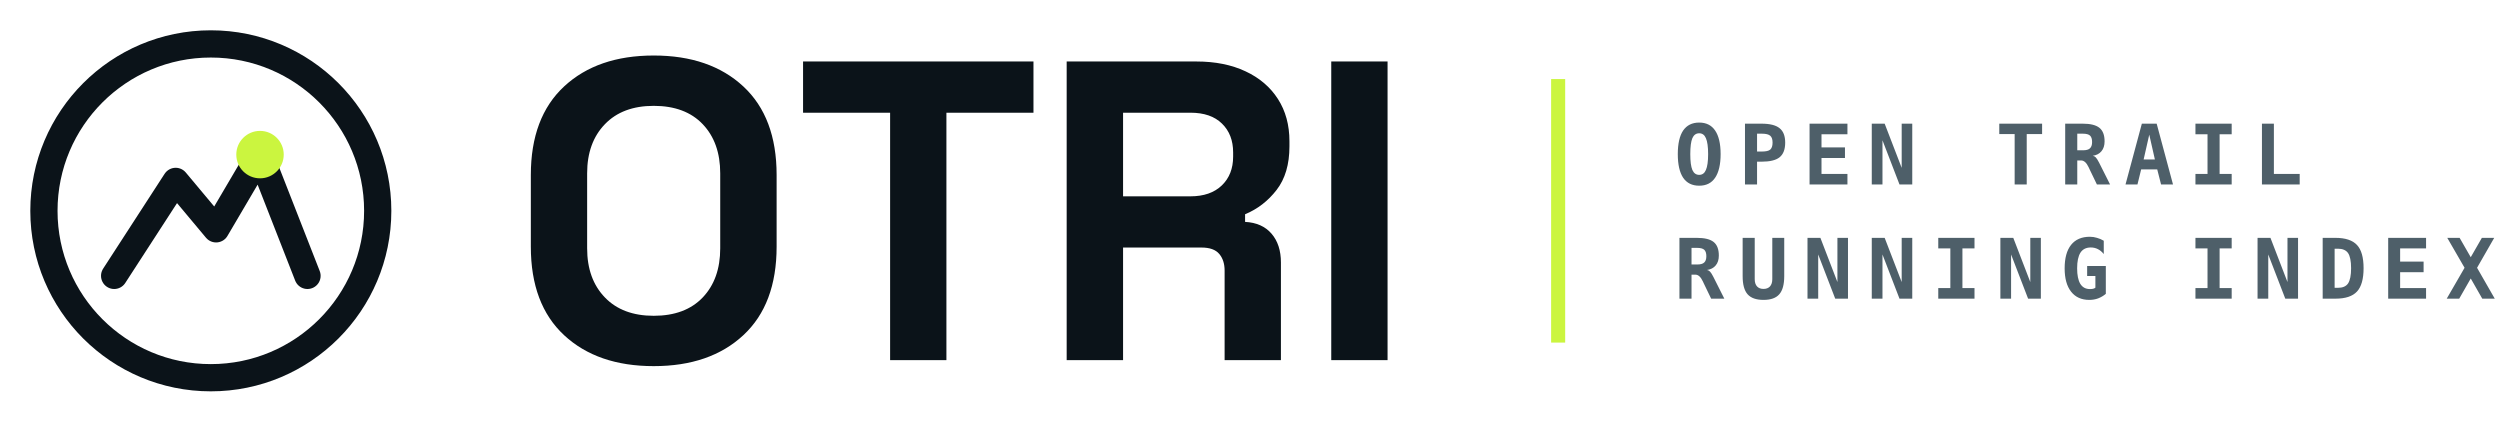
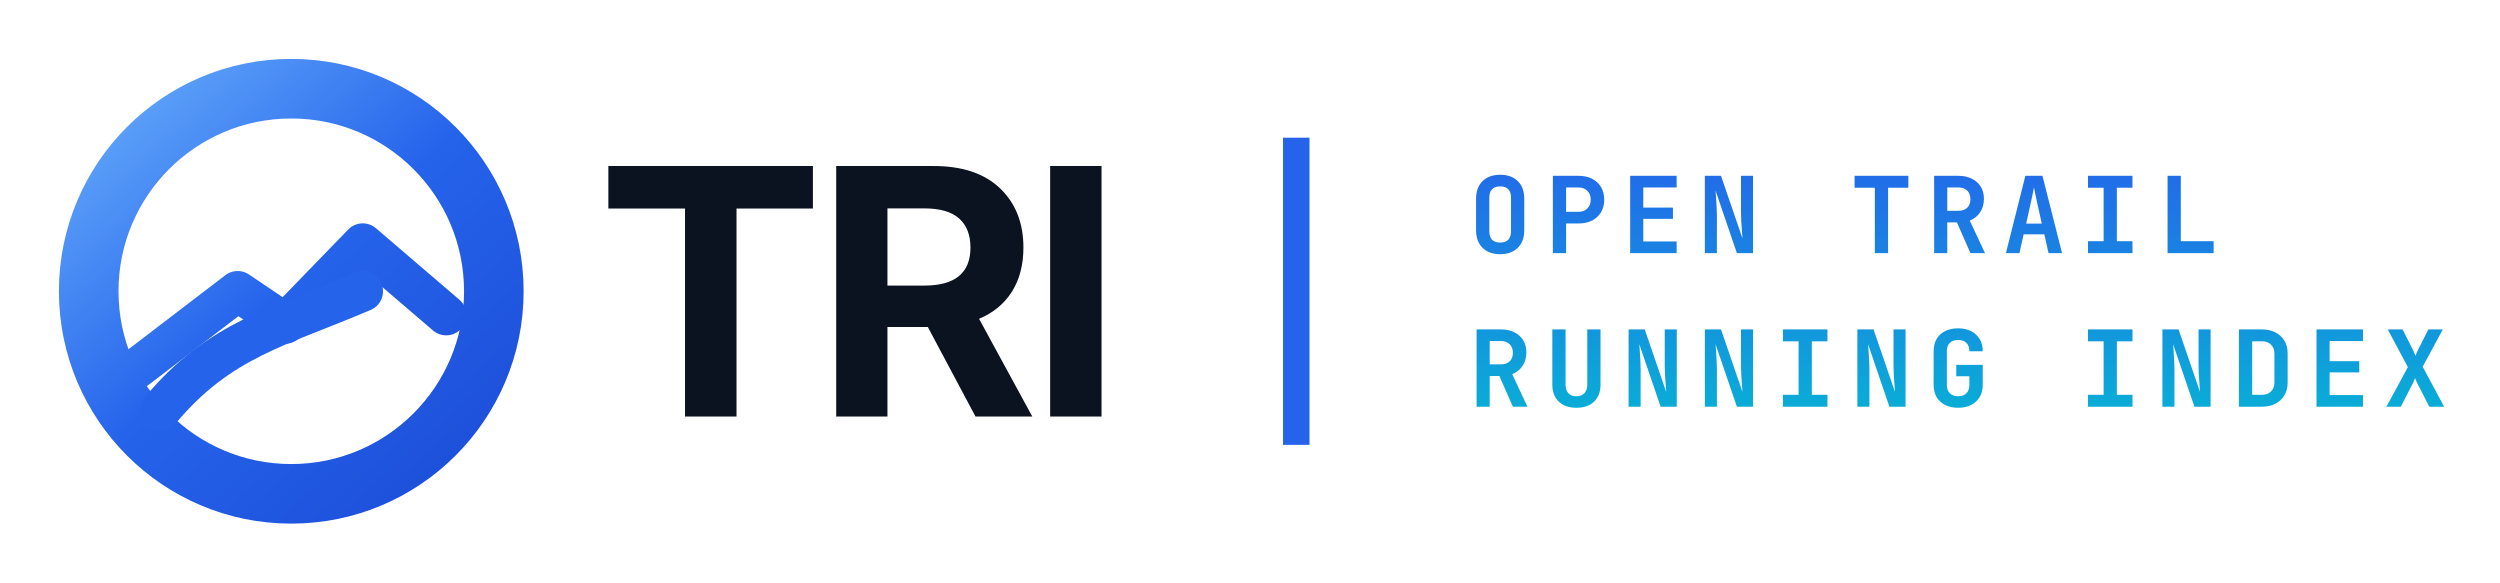
- <svg xmlns="http://www.w3.org/2000/svg" viewBox="0 0 284.6 48" width="284.6" height="48" role="img" aria-label="OTRI — Open Trail Running Index">
-   <g transform="translate(0 0) scale(1)" fill="none">
-     <circle cx="24" cy="24" r="19" stroke="#0b1319" stroke-width="3.1" />
-     <path d="M13 31.4 20 20.6 24.6 26.1 29.6 17.6 35 31.4" stroke="#0b1319" stroke-width="3" stroke-linecap="round" stroke-linejoin="round" />
-     <circle cx="29.6" cy="17.6" r="2.7" fill="#cbf53f" />
+ <svg xmlns="http://www.w3.org/2000/svg" viewBox="-4 -4 188.829 44" width="1510.64" height="352" role="img" aria-label="OTRI, Open Trail Running Index">
+   <defs>
+     <linearGradient id="ocm" x1="5" y1="4" x2="35" y2="37" gradientUnits="userSpaceOnUse">
+       <stop stop-color="#60a5fa" />
+       <stop offset=".48" stop-color="#2563eb" />
+       <stop offset="1" stop-color="#1d4ed8" />
+     </linearGradient>
+     <linearGradient id="ocn" x1="0" y1="6.4" x2="0" y2="29.6" gradientUnits="userSpaceOnUse">
+       <stop stop-color="#2563eb" />
+       <stop offset="1" stop-color="#06b6d4" />
+     </linearGradient>
+   </defs>
+   <g transform="translate(0 0) scale(0.9)">
+     <circle cx="20" cy="20" r="17" fill="none" stroke="url(#ocm)" stroke-width="5" />
+     <path d="M7 26.5 15.5 20l4 2.7L26 16l7 6" fill="none" stroke="url(#ocm)" stroke-width="3.4" stroke-linecap="round" stroke-linejoin="round" />
+     <path d="M9 30c5-6 10-7 17-10" fill="none" stroke="#2563eb" stroke-width="3.4" stroke-linecap="round" />
  </g>
-   <g transform="translate(58 0) scale(1)" fill="#0b1319">
-     <path d="M16.42 41.68Q10.01 41.68 6.22 38.16Q2.43 34.64 2.43 28.08V19.92Q2.43 13.36 6.22 9.84Q10.01 6.32 16.42 6.32Q22.83 6.32 26.62 9.84Q30.41 13.36 30.41 19.92V28.08Q30.41 34.64 26.62 38.16Q22.83 41.68 16.42 41.68ZM16.42 35.95Q20.01 35.95 22 33.86Q23.99 31.77 23.99 28.27V19.73Q23.99 16.23 22 14.14Q20.01 12.05 16.42 12.05Q12.87 12.05 10.86 14.14Q8.84 16.23 8.84 19.73V28.27Q8.84 31.77 10.86 33.86Q12.87 35.95 16.42 35.95ZM43.33 41V12.83H33.42V7H59.65V12.83H49.74V41ZM63.43 41V7H78.2Q81.41 7 83.79 8.12Q86.17 9.23 87.48 11.27Q88.79 13.31 88.79 16.08V16.67Q88.79 19.73 87.33 21.62Q85.87 23.51 83.74 24.39V25.26Q85.68 25.36 86.75 26.6Q87.82 27.84 87.82 29.88V41H81.41V30.8Q81.41 29.63 80.8 28.91Q80.19 28.18 78.78 28.18H69.85V41ZM69.85 22.35H77.52Q79.8 22.35 81.09 21.11Q82.38 19.87 82.38 17.83V17.35Q82.38 15.31 81.11 14.07Q79.85 12.83 77.52 12.83H69.85ZM93.55 41V7H99.96V41Z" />
-   </g>
-   <rect x="176.58" y="9" width="1.6" height="30" fill="#cbf53f" />
-   <text x="190.58" y="21" font-family="IBM Plex Mono, ui-monospace, Consolas, monospace" font-size="9.5" font-weight="600" letter-spacing="1.6" fill="#4e5f69">OPEN TRAIL</text>
-   <text x="190.58" y="34" font-family="IBM Plex Mono, ui-monospace, Consolas, monospace" font-size="9.5" font-weight="600" letter-spacing="1.6" fill="#4e5f69">RUNNING INDEX</text>
+   <path d="M41.95 11.75V8.54H57.4V11.75H51.63V27.46H47.74V11.75ZM59.16 27.46V8.54H66.53Q69.76 8.54 71.53 10.22Q73.3 11.91 73.3 14.7Q73.3 16.64 72.44 18.02Q71.57 19.4 69.95 20.08L73.97 27.46H69.68L66.08 20.7H63.03V27.46ZM63.03 17.57H65.82Q69.3 17.57 69.3 14.7Q69.3 13.26 68.44 12.5Q67.59 11.74 65.81 11.74H63.03ZM79.2 8.54V27.46H75.32V8.54Z" fill="#0b1220" />
+   <rect x="92.909" y="6.4" width="2" height="23.2" fill="#2563eb" />
+   <path d="M109.31 15.2Q108.47 15.2 107.98 14.72Q107.49 14.24 107.49 13.39V11.01Q107.49 10.16 107.98 9.68Q108.47 9.2 109.31 9.2Q110.15 9.2 110.64 9.68Q111.13 10.16 111.13 11V13.39Q111.13 14.24 110.64 14.72Q110.15 15.2 109.31 15.2ZM109.31 14.32Q109.72 14.32 109.93 14.1Q110.13 13.88 110.13 13.47V10.93Q110.13 10.52 109.93 10.3Q109.72 10.08 109.31 10.08Q108.9 10.08 108.69 10.3Q108.49 10.52 108.49 10.93V13.47Q108.49 13.88 108.69 14.1Q108.9 14.32 109.31 14.32ZM113.29 15.12V9.28H115.23Q115.81 9.28 116.25 9.5Q116.69 9.73 116.93 10.13Q117.17 10.54 117.17 11.08Q117.17 11.62 116.93 12.03Q116.69 12.43 116.25 12.66Q115.81 12.88 115.23 12.88H114.29V15.12ZM114.29 12H115.23Q115.65 12 115.9 11.74Q116.15 11.49 116.15 11.08Q116.15 10.67 115.9 10.42Q115.65 10.16 115.23 10.16H114.29ZM119.13 15.12V9.28H122.64V10.16H120.12V11.68H122.36V12.53H120.12V14.24H122.64V15.12ZM124.77 15.12V9.28H125.99L127.61 14Q127.59 13.74 127.57 13.4Q127.54 13.05 127.52 12.69Q127.5 12.33 127.5 12.05V9.28H128.41V15.12H127.19L125.58 10.4Q125.6 10.63 125.62 10.96Q125.65 11.29 125.66 11.63Q125.68 11.98 125.68 12.26V15.12ZM137.61 15.12V10.18H136.08V9.28H140.14V10.18H138.61V15.12ZM142.09 15.12V9.28H143.93Q144.51 9.28 144.94 9.5Q145.37 9.71 145.61 10.1Q145.85 10.49 145.85 11.02Q145.85 11.6 145.56 12.04Q145.27 12.47 144.78 12.66L145.93 15.12H144.83L143.81 12.8H143.08V15.12ZM143.08 11.92H143.93Q144.35 11.92 144.59 11.69Q144.83 11.46 144.83 11.05Q144.83 10.64 144.59 10.4Q144.34 10.16 143.93 10.16H143.08ZM147.51 15.12 148.98 9.28H150.27L151.75 15.12H150.73L150.41 13.7H148.85L148.53 15.12ZM149.04 12.89H150.22L149.87 11.32Q149.78 10.93 149.72 10.61Q149.65 10.3 149.63 10.15Q149.61 10.3 149.54 10.61Q149.48 10.93 149.39 11.31ZM153.71 15.12V14.22H154.89V10.18H153.71V9.28H157.07V10.18H155.89V14.22H157.07V15.12ZM159.72 15.12V9.28H160.72V14.22H163.2V15.12Z M107.53 26.72V20.88H109.37Q109.95 20.88 110.38 21.1Q110.81 21.31 111.05 21.7Q111.29 22.09 111.29 22.62Q111.29 23.2 111 23.64Q110.71 24.07 110.22 24.26L111.37 26.72H110.27L109.25 24.4H108.52V26.72ZM108.52 23.52H109.37Q109.79 23.52 110.03 23.29Q110.27 23.06 110.27 22.65Q110.27 22.24 110.03 22Q109.78 21.76 109.37 21.76H108.52ZM115.07 26.8Q114.21 26.8 113.73 26.33Q113.25 25.86 113.25 25.06V20.88H114.25V25.05Q114.25 25.46 114.46 25.7Q114.67 25.93 115.07 25.93Q115.46 25.93 115.67 25.7Q115.89 25.46 115.89 25.05V20.88H116.89V25.06Q116.89 25.86 116.41 26.33Q115.93 26.8 115.07 26.8ZM119.01 26.72V20.88H120.23L121.85 25.6Q121.83 25.34 121.81 25Q121.78 24.65 121.76 24.29Q121.74 23.93 121.74 23.65V20.88H122.65V26.72H121.43L119.82 22Q119.84 22.23 119.86 22.56Q119.89 22.89 119.9 23.23Q119.92 23.58 119.92 23.86V26.72ZM124.77 26.72V20.88H125.99L127.61 25.6Q127.59 25.34 127.57 25Q127.54 24.65 127.52 24.29Q127.5 23.93 127.5 23.65V20.88H128.41V26.72H127.19L125.58 22Q125.6 22.23 125.62 22.56Q125.65 22.89 125.66 23.23Q125.68 23.58 125.68 23.86V26.72ZM130.67 26.72V25.82H131.85V21.78H130.67V20.88H134.03V21.78H132.85V25.82H134.03V26.72ZM136.29 26.72V20.88H137.51L139.13 25.6Q139.11 25.34 139.09 25Q139.06 24.65 139.04 24.29Q139.02 23.93 139.02 23.65V20.88H139.93V26.72H138.71L137.1 22Q137.12 22.23 137.14 22.56Q137.17 22.89 137.18 23.23Q137.2 23.58 137.2 23.86V26.72ZM143.9 26.8Q143.33 26.8 142.92 26.59Q142.5 26.38 142.27 25.99Q142.05 25.6 142.05 25.07V22.53Q142.05 22 142.27 21.61Q142.5 21.22 142.92 21.01Q143.33 20.8 143.9 20.8Q144.46 20.8 144.88 21.01Q145.29 21.22 145.53 21.61Q145.76 22 145.76 22.53H144.75Q144.75 22.12 144.53 21.9Q144.31 21.68 143.9 21.68Q143.49 21.68 143.27 21.9Q143.05 22.11 143.05 22.52V25.07Q143.05 25.48 143.27 25.7Q143.49 25.93 143.9 25.93Q144.31 25.93 144.53 25.7Q144.75 25.48 144.75 25.07V24.42H143.76V23.56H145.76V25.07Q145.76 25.6 145.53 25.99Q145.29 26.38 144.88 26.59Q144.46 26.8 143.9 26.8ZM153.71 26.72V25.82H154.89V21.78H153.71V20.88H157.07V21.78H155.89V25.82H157.07V26.72ZM159.33 26.72V20.88H160.55L162.17 25.6Q162.15 25.34 162.13 25Q162.1 24.65 162.08 24.29Q162.06 23.93 162.06 23.65V20.88H162.97V26.72H161.75L160.14 22Q160.16 22.23 160.18 22.56Q160.21 22.89 160.22 23.23Q160.24 23.58 160.24 23.86V26.72ZM165.11 26.72V20.88H166.85Q167.44 20.88 167.87 21.11Q168.31 21.34 168.55 21.74Q168.79 22.15 168.79 22.7V24.89Q168.79 25.44 168.55 25.85Q168.31 26.26 167.87 26.49Q167.44 26.72 166.85 26.72ZM166.11 25.82H166.85Q167.28 25.82 167.53 25.57Q167.79 25.32 167.79 24.89V22.7Q167.79 22.28 167.53 22.03Q167.28 21.78 166.85 21.78H166.11ZM170.97 26.72V20.88H174.48V21.76H171.96V23.28H174.2V24.13H171.96V25.84H174.48V26.72ZM176.25 26.72 177.87 23.73 176.35 20.88H177.47L178.21 22.34Q178.29 22.5 178.35 22.65Q178.41 22.8 178.45 22.88Q178.47 22.8 178.53 22.65Q178.6 22.5 178.68 22.34L179.42 20.88H180.51L178.99 23.7L180.61 26.72H179.49L178.66 25.1Q178.58 24.95 178.51 24.8Q178.45 24.64 178.41 24.55Q178.38 24.64 178.32 24.79Q178.25 24.94 178.17 25.1L177.34 26.72Z" fill="url(#ocn)" />
</svg>
